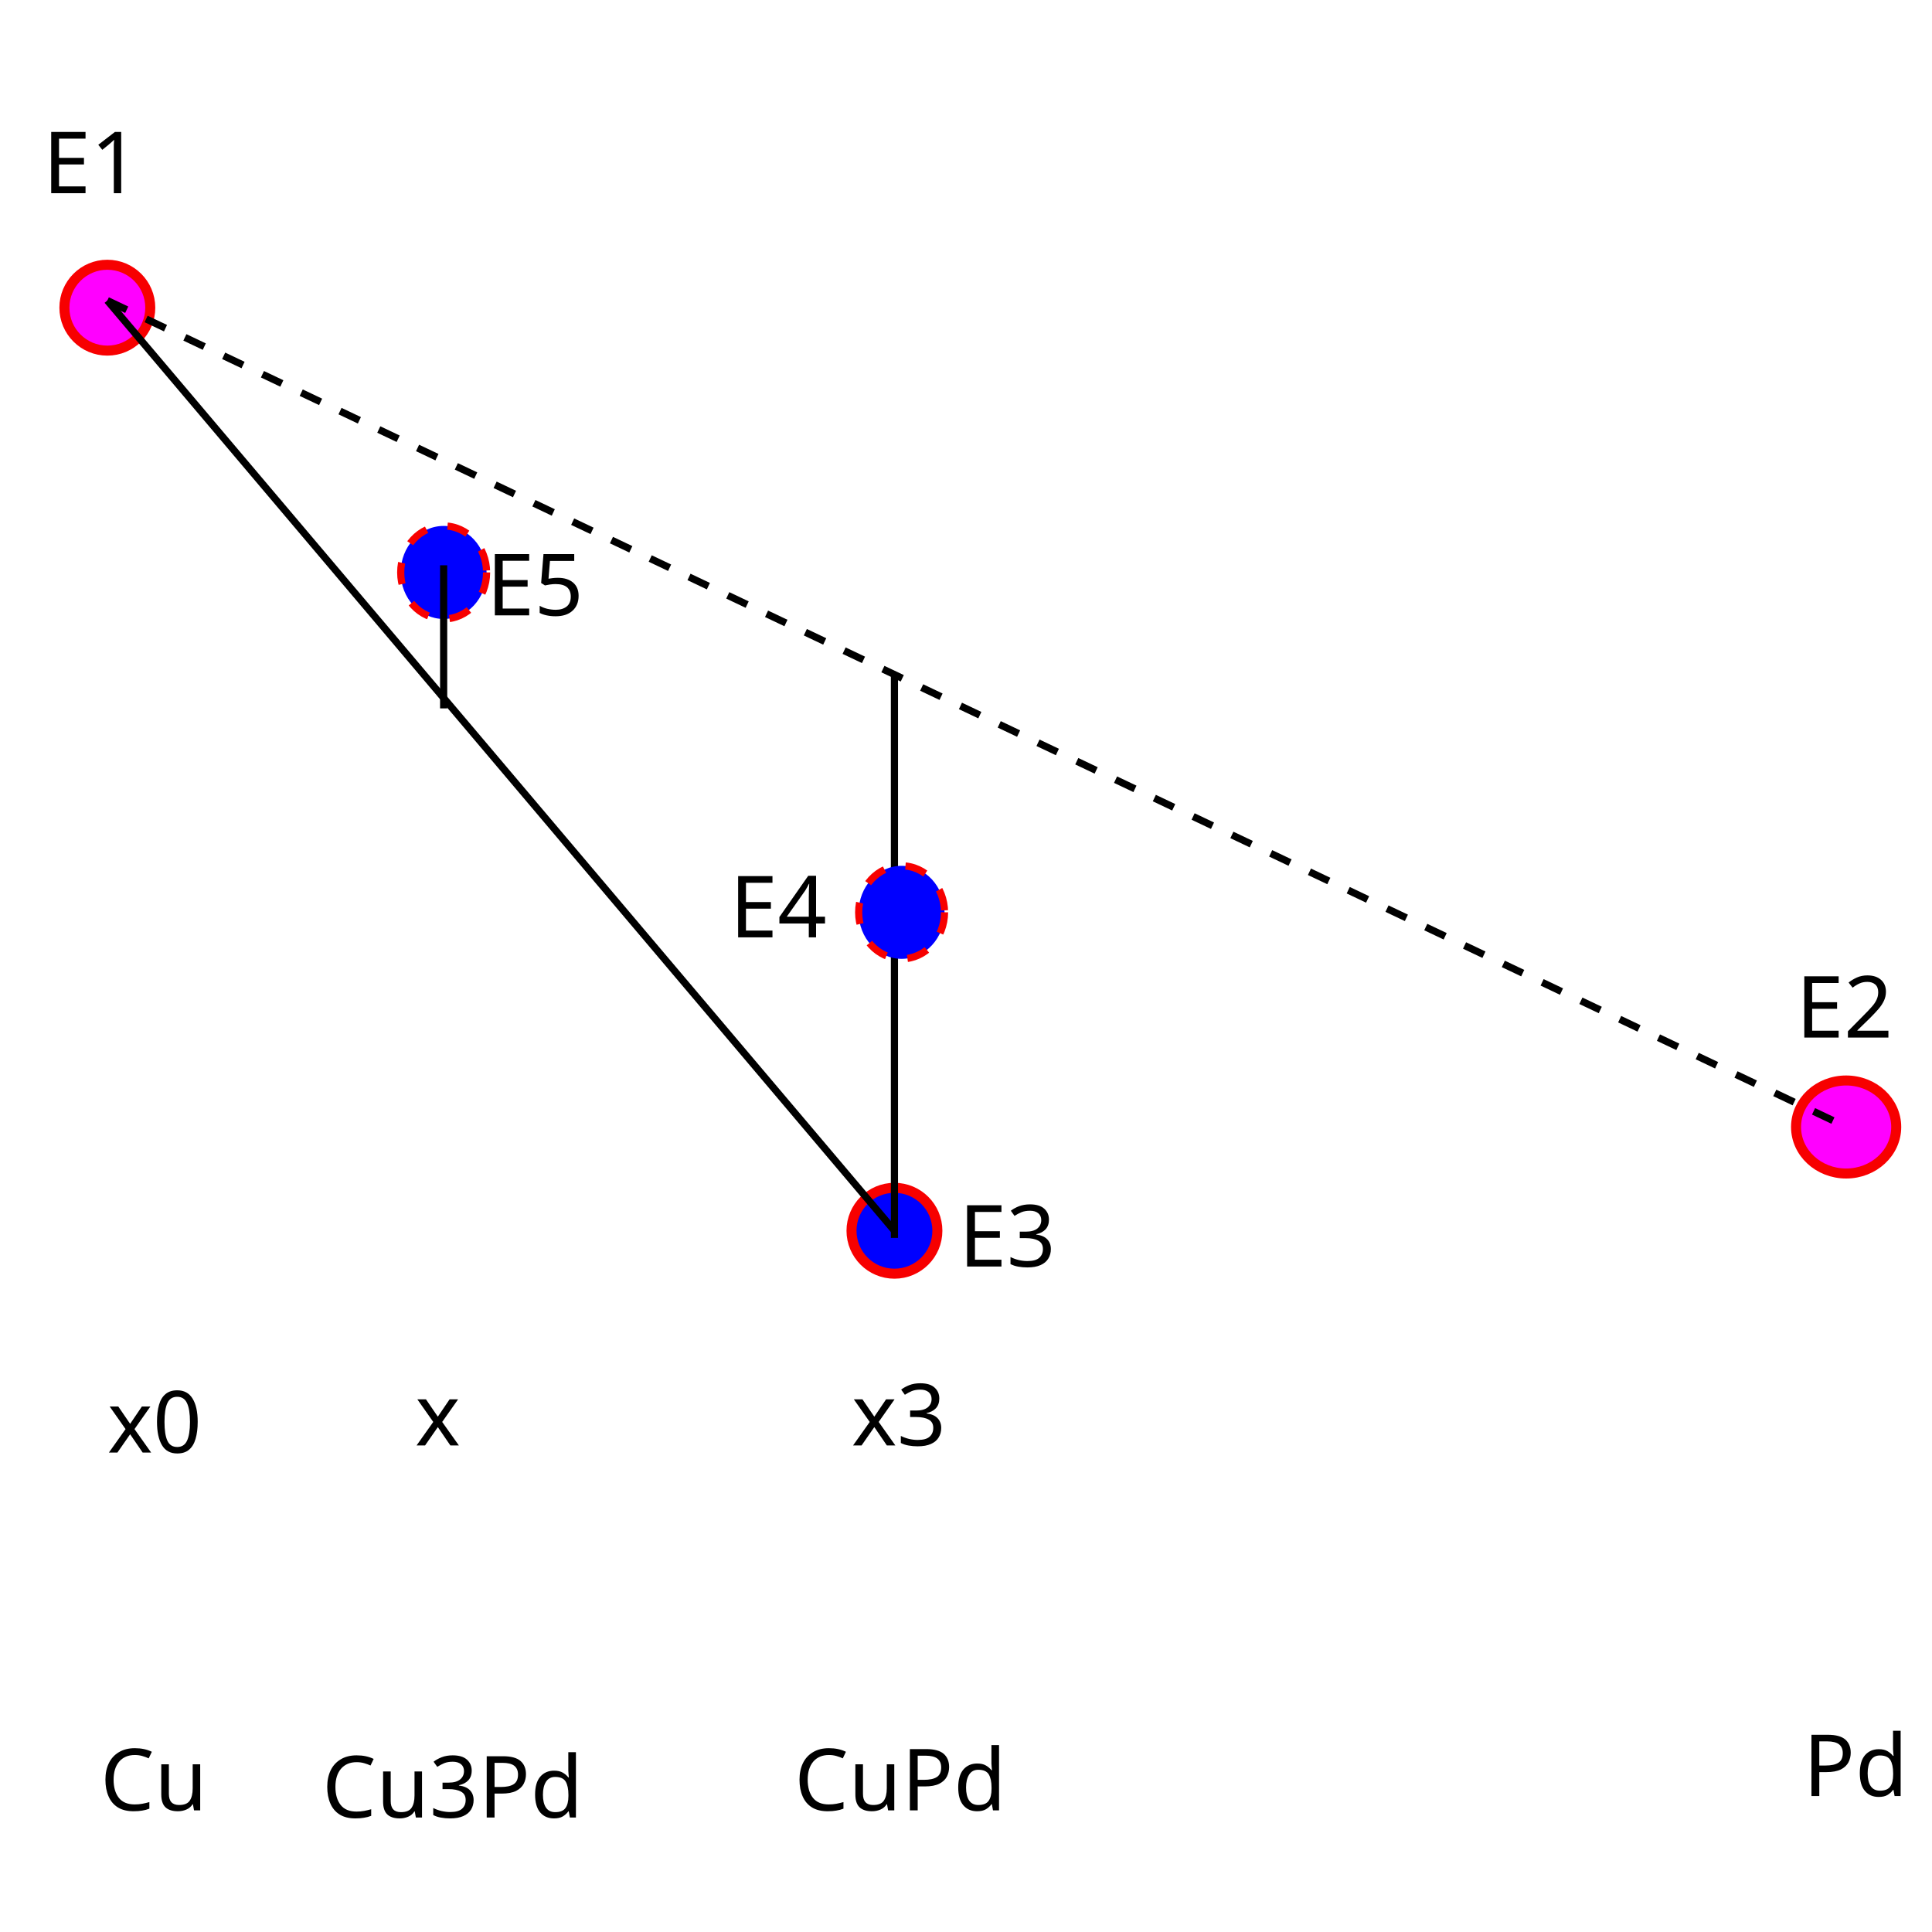
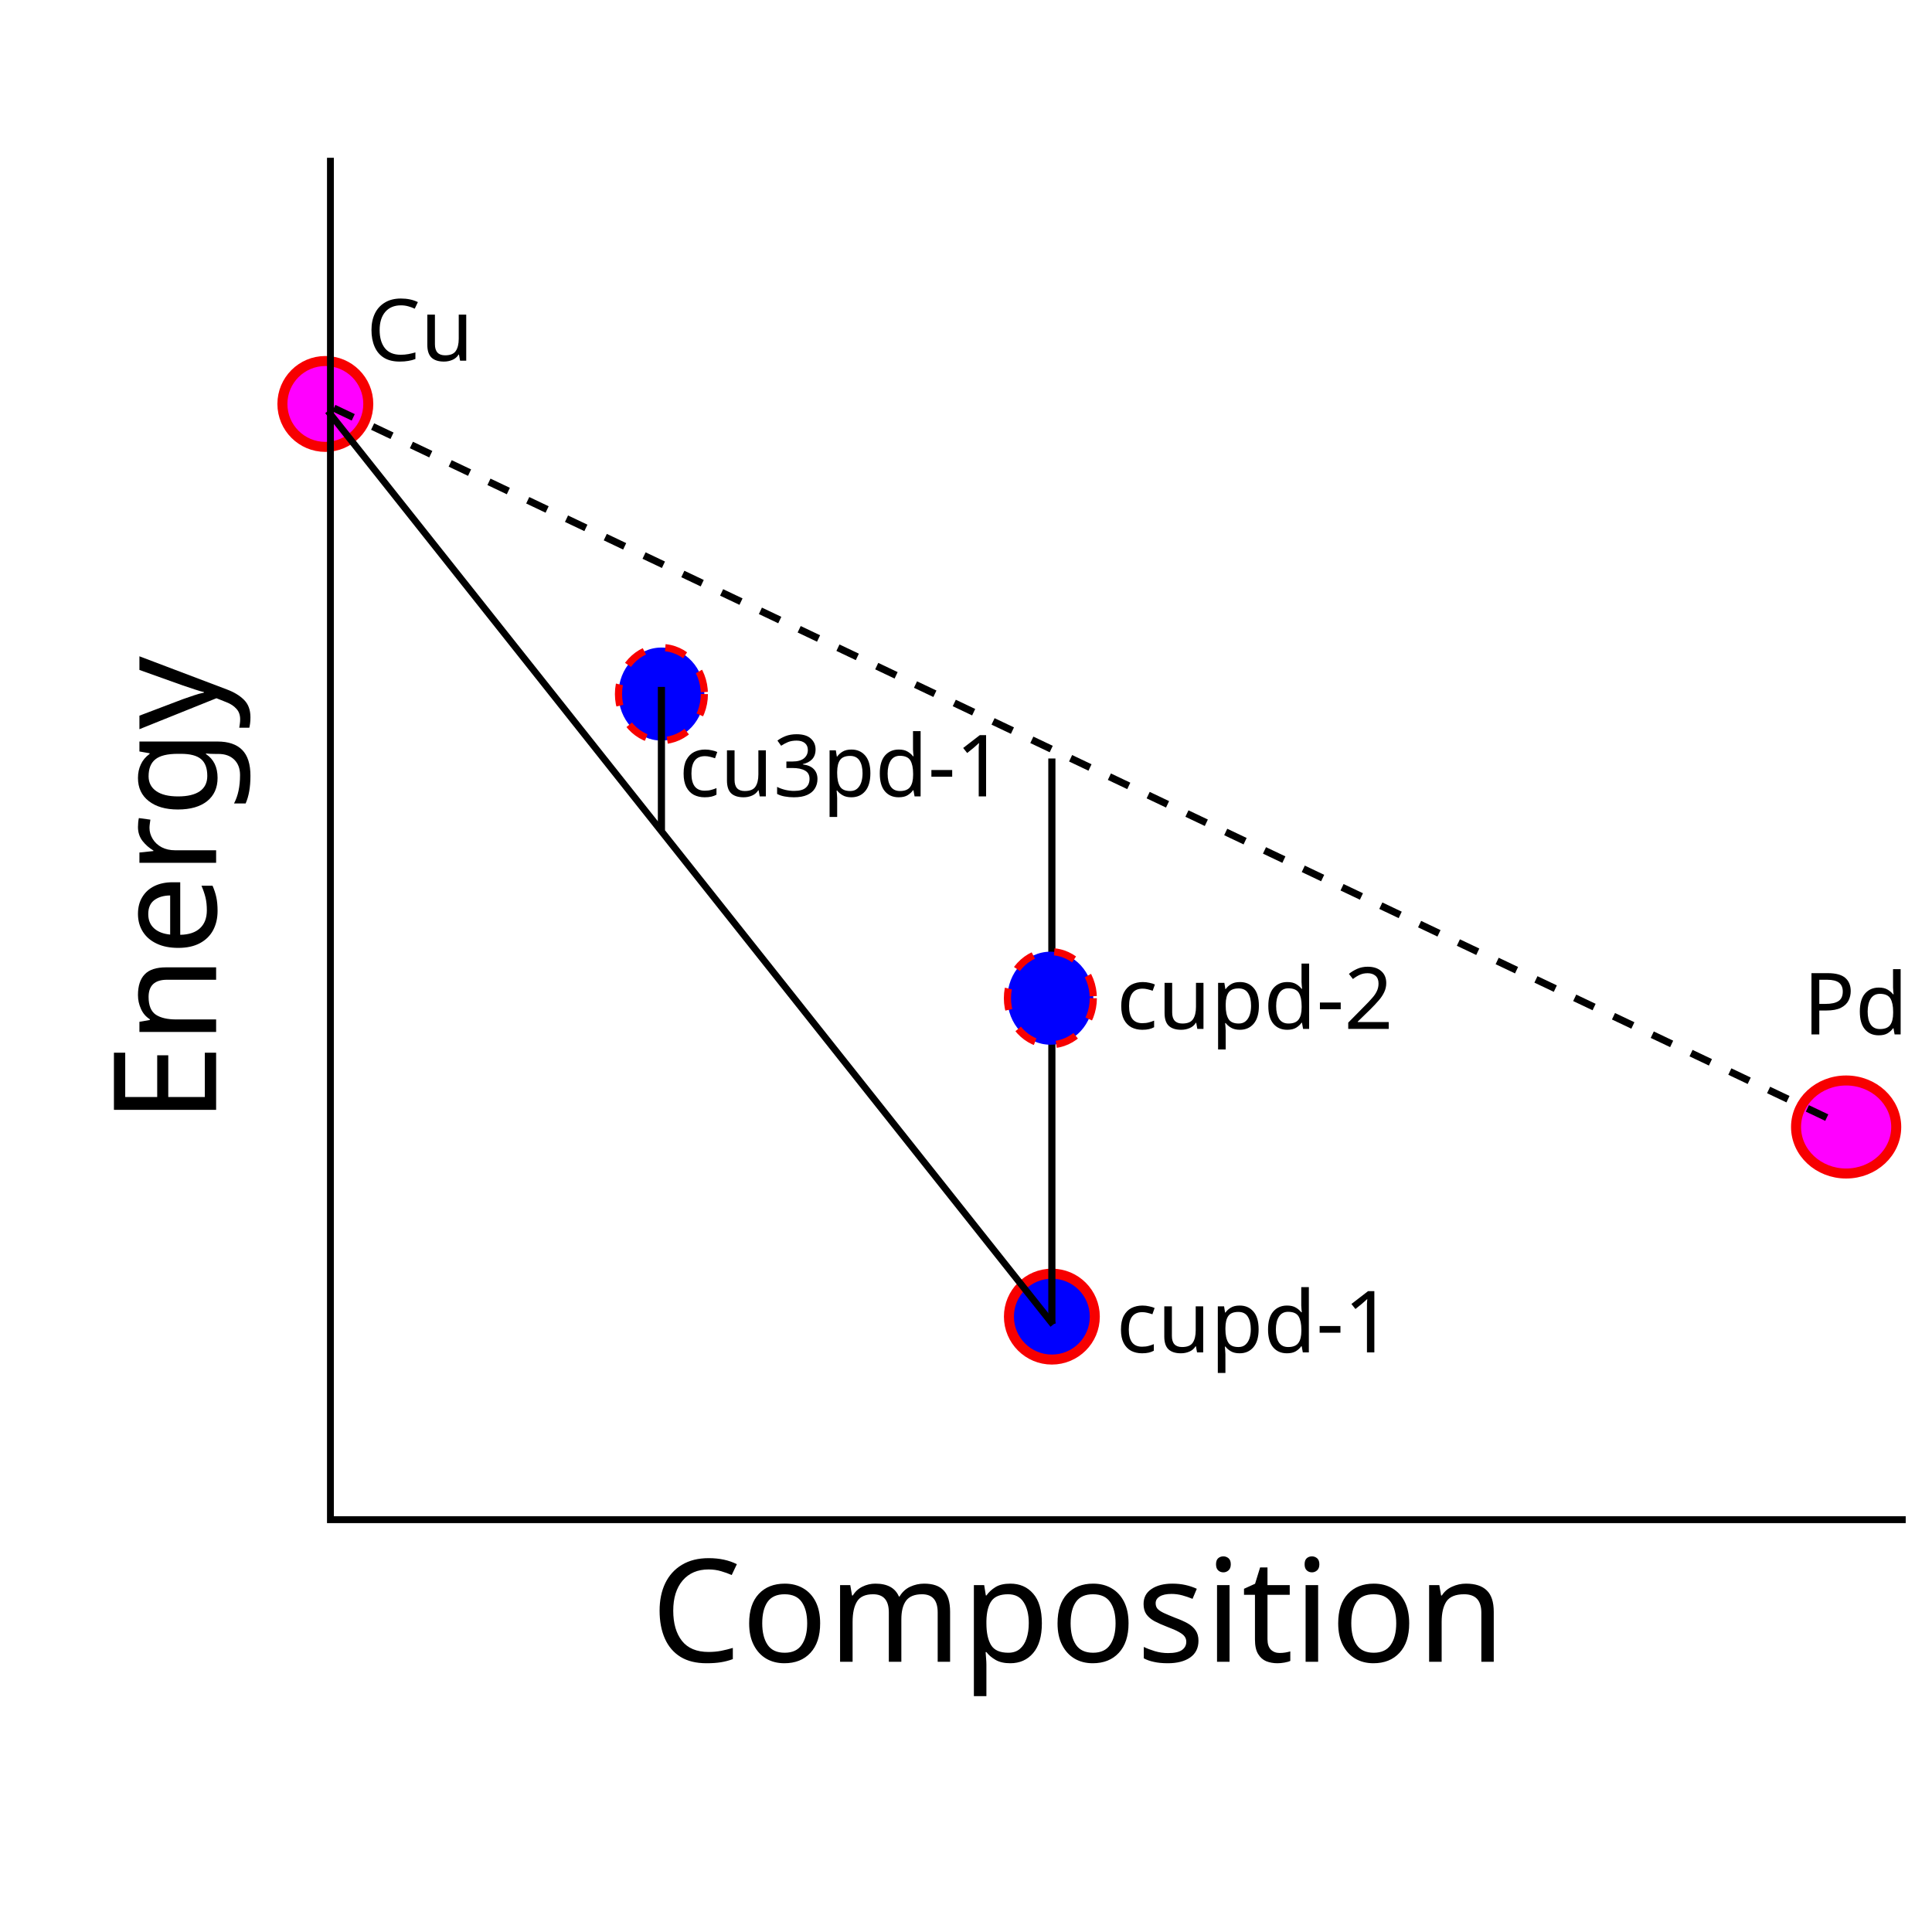
<svg xmlns="http://www.w3.org/2000/svg" width="270" height="270" id="svg2" version="1.0">
  <defs id="defs4">
    </defs>
  <g id="layer1">
-     <path style="fill:#ff00ff;fill-opacity:1;stroke:#f70000;stroke-width:1.4;stroke-miterlimit:4;stroke-dasharray:none;stroke-dashoffset:0;stroke-opacity:1" id="path2383" d="M 78,83 A 6,6 0 1 1 66,83 A 6,6 0 1 1 78,83 z" transform="translate(-57,-40)" />
+     <path style="fill:#ff00ff;fill-opacity:1;stroke:#f70000;stroke-width:1.4;stroke-miterlimit:4;stroke-opacity:1;stroke-dasharray:none;stroke-dashoffset:0" id="path2383" d="m 78,83 a 6,6 0 1 1 -12,0 6,6 0 1 1 12,0 z" transform="translate(-26.53237,-26.54676)" />
    <path style="fill:#ff00ff;fill-opacity:1;stroke:#f70000;stroke-width:1.4;stroke-miterlimit:4;stroke-dasharray:none;stroke-dashoffset:0;stroke-opacity:1" id="path2385" d="M 207,296.5 A 7,6.5 0 1 1 193,296.5 A 7,6.5 0 1 1 207,296.5 z" transform="translate(58,-139)" />
-     <path style="fill:#0000ff;fill-opacity:1;stroke:#f70000;stroke-width:1.4;stroke-miterlimit:4;stroke-dasharray:none;stroke-dashoffset:0;stroke-opacity:1" id="path2387" d="M 158,135 A 6,6 0 1 1 146,135 A 6,6 0 1 1 158,135 z" transform="translate(-27,37)" />
-     <path style="fill:none;fill-rule:evenodd;stroke:#000000;stroke-width:1;stroke-linecap:butt;stroke-linejoin:miter;stroke-miterlimit:4;stroke-dasharray:3, 3;stroke-dashoffset:0;stroke-opacity:1" d="M 15,42 L 257,157" id="path2389" />
-     <path style="fill:none;fill-rule:evenodd;stroke:#000000;stroke-width:1px;stroke-linecap:butt;stroke-linejoin:miter;stroke-opacity:1" d="M 125,173 L 125,94" id="path2391" />
-     <text xml:space="preserve" style="font-size:12px;font-style:normal;font-variant:normal;font-weight:normal;font-stretch:normal;fill:#000000;fill-opacity:1;stroke:none;stroke-width:1px;stroke-linecap:butt;stroke-linejoin:miter;stroke-opacity:1;font-family:Sans;-inkscape-font-specification:Sans" x="6" y="27" id="text3163">
-       <tspan id="tspan3165" x="6" y="27">E1</tspan>
+     <path style="fill:#0000ff;fill-opacity:1;stroke:#f70000;stroke-width:1.4;stroke-miterlimit:4;stroke-opacity:1;stroke-dasharray:none;stroke-dashoffset:0" id="path2387" d="m 158,135 a 6,6 0 1 1 -12,0 6,6 0 1 1 12,0 z" transform="translate(-5,49)" />
+     <path style="fill:none;stroke:#000000;stroke-width:1;stroke-linecap:butt;stroke-linejoin:miter;stroke-miterlimit:4;stroke-opacity:1;stroke-dasharray:3, 3;stroke-dashoffset:0" d="M 46.655,57.036 257,157" id="path2389" />
+     <path style="fill:none;stroke:#000000;stroke-width:1px;stroke-linecap:butt;stroke-linejoin:miter;stroke-opacity:1" d="m 147,185 0,-79" id="path2391" />
+     <text xml:space="preserve" style="font-size:12px;font-style:normal;font-variant:normal;font-weight:normal;font-stretch:normal;fill:#000000;fill-opacity:1;stroke:none;font-family:Sans;-inkscape-font-specification:Sans" x="156" y="189" id="text3171">
+       <tspan id="tspan3173" x="156" y="189">cupd-1</tspan>
    </text>
-     <text xml:space="preserve" style="font-size:12px;font-style:normal;font-variant:normal;font-weight:normal;font-stretch:normal;fill:#000000;fill-opacity:1;stroke:none;stroke-width:1px;stroke-linecap:butt;stroke-linejoin:miter;stroke-opacity:1;font-family:Sans;-inkscape-font-specification:Sans" x="251" y="145" id="text3167">
-       <tspan id="tspan3169" x="251" y="145">E2</tspan>
+     <path style="fill:#0000ff;fill-opacity:1;stroke:#f70000;stroke-width:1;stroke-miterlimit:4;stroke-opacity:1;stroke-dasharray:3, 3;stroke-dashoffset:0" id="path3179" d="m 220,64.5 a 6,6.5 0 1 1 -12,0 6,6.5 0 1 1 12,0 z" transform="translate(-67.20949,75)" />
+     <text xml:space="preserve" style="font-size:12px;font-style:normal;font-variant:normal;font-weight:normal;font-stretch:normal;fill:#000000;fill-opacity:1;stroke:none;font-family:Sans;-inkscape-font-specification:Sans" x="156.04" y="143.791" id="text3181">
+       <tspan id="tspan3183" x="156.04" y="143.791">cupd-2</tspan>
    </text>
-     <text xml:space="preserve" style="font-size:12px;font-style:normal;font-variant:normal;font-weight:normal;font-stretch:normal;fill:#000000;fill-opacity:1;stroke:none;stroke-width:1px;stroke-linecap:butt;stroke-linejoin:miter;stroke-opacity:1;font-family:Sans;-inkscape-font-specification:Sans" x="134" y="177" id="text3171">
-       <tspan id="tspan3173" x="134" y="177">E3</tspan>
+     <text xml:space="preserve" style="font-size:12px;font-style:normal;font-variant:normal;font-weight:normal;font-stretch:normal;fill:#000000;fill-opacity:1;stroke:none;font-family:Sans;-inkscape-font-specification:Sans" x="51.181" y="50.407" id="text3209">
+       <tspan id="tspan3211" x="51.181" y="50.407">Cu</tspan>
    </text>
-     <path style="fill:#0000ff;fill-opacity:1;stroke:#f70000;stroke-width:1;stroke-miterlimit:4;stroke-dasharray:3, 3;stroke-dashoffset:0;stroke-opacity:1" id="path3179" d="M 220,64.5 A 6,6.5 0 1 1 208,64.5 A 6,6.5 0 1 1 220,64.5 z" transform="translate(-88,63)" />
-     <text xml:space="preserve" style="font-size:12px;font-style:normal;font-variant:normal;font-weight:normal;font-stretch:normal;fill:#000000;fill-opacity:1;stroke:none;stroke-width:1px;stroke-linecap:butt;stroke-linejoin:miter;stroke-opacity:1;font-family:Sans;-inkscape-font-specification:Sans" x="102" y="131" id="text3181">
-       <tspan id="tspan3183" x="102" y="131">E4</tspan>
+     <text xml:space="preserve" style="font-size:12px;font-style:normal;font-variant:normal;font-weight:normal;font-stretch:normal;fill:#000000;fill-opacity:1;stroke:none;font-family:Sans;-inkscape-font-specification:Sans" x="252" y="144.561" id="text3213">
+       <tspan id="tspan3215" x="252" y="144.561">Pd</tspan>
    </text>
-     <text xml:space="preserve" style="font-size:12px;font-style:normal;font-variant:normal;font-weight:normal;font-stretch:normal;fill:#000000;fill-opacity:1;stroke:none;stroke-width:1px;stroke-linecap:butt;stroke-linejoin:miter;stroke-opacity:1;font-family:Sans;-inkscape-font-specification:Sans" x="14" y="253" id="text3209">
-       <tspan id="tspan3211" x="14" y="253">Cu</tspan>
+     <path style="fill:#0000ff;fill-opacity:1;stroke:#f70000;stroke-width:1;stroke-miterlimit:4;stroke-opacity:1;stroke-dasharray:3, 3;stroke-dashoffset:0" id="path3241" d="m 220,64.5 a 6,6.5 0 1 1 -12,0 6,6.5 0 1 1 12,0 z" transform="translate(-121.5652,32.49605)" />
+     <path style="fill:none;stroke:#000000;stroke-width:0.951px;stroke-linecap:butt;stroke-linejoin:miter;stroke-opacity:1" d="M 45.824,57.446 147.178,185.123" id="path3243" />
+     <path style="fill:none;stroke:#000000;stroke-width:1px;stroke-linecap:butt;stroke-linejoin:miter;stroke-opacity:1" d="m 92.435,95.996 0,20" id="path3245" />
+     <text xml:space="preserve" style="font-size:12px;font-style:normal;font-variant:normal;font-weight:normal;font-stretch:normal;fill:#000000;fill-opacity:1;stroke:none;font-family:Sans;-inkscape-font-specification:Sans" x="94.877" y="111.296" id="text3259">
+       <tspan id="tspan3261" x="94.877" y="111.296">cu3pd-1</tspan>
    </text>
-     <text xml:space="preserve" style="font-size:12px;font-style:normal;font-variant:normal;font-weight:normal;font-stretch:normal;fill:#000000;fill-opacity:1;stroke:none;stroke-width:1px;stroke-linecap:butt;stroke-linejoin:miter;stroke-opacity:1;font-family:Sans;-inkscape-font-specification:Sans" x="252" y="251" id="text3213">
-       <tspan id="tspan3215" x="252" y="251">Pd</tspan>
+     <path style="fill:none;stroke:#000000;stroke-width:0.959px;stroke-linecap:butt;stroke-linejoin:miter;stroke-opacity:1" d="m 46.178,22.051 0,190.327 219.669,0 0,0.361" id="path3003" />
+     <text xml:space="preserve" style="font-size:20px;font-style:normal;font-weight:normal;line-height:125%;letter-spacing:0px;word-spacing:0px;fill:#000000;fill-opacity:1;stroke:none;font-family:Sans" x="90.961" y="232.241" id="text3005">
+       <tspan id="tspan3007" x="90.961" y="232.241">Composition</tspan>
    </text>
-     <text xml:space="preserve" style="font-size:12px;font-style:normal;font-variant:normal;font-weight:normal;font-stretch:normal;fill:#000000;fill-opacity:1;stroke:none;stroke-width:1px;stroke-linecap:butt;stroke-linejoin:miter;stroke-opacity:1;font-family:Sans;-inkscape-font-specification:Sans" x="111" y="253" id="text3217">
-       <tspan id="tspan3219" x="111" y="253">CuPd</tspan>
-     </text>
-     <path style="fill:#0000ff;fill-opacity:1;stroke:#f70000;stroke-width:1;stroke-miterlimit:4;stroke-dasharray:3, 3;stroke-dashoffset:0;stroke-opacity:1" id="path3241" d="M 220,64.5 A 6,6.5 0 1 1 208,64.5 A 6,6.5 0 1 1 220,64.5 z" transform="translate(-152,15.5)" />
-     <path style="fill:none;fill-rule:evenodd;stroke:#000000;stroke-width:1px;stroke-linecap:butt;stroke-linejoin:miter;stroke-opacity:1" d="M 15,42 L 125,172" id="path3243" />
-     <path style="fill:none;fill-rule:evenodd;stroke:#000000;stroke-width:1px;stroke-linecap:butt;stroke-linejoin:miter;stroke-opacity:1" d="M 62,79 L 62,99" id="path3245" />
-     <text xml:space="preserve" style="font-size:12px;font-style:normal;font-variant:normal;font-weight:normal;font-stretch:normal;fill:#000000;fill-opacity:1;stroke:none;stroke-width:1px;stroke-linecap:butt;stroke-linejoin:miter;stroke-opacity:1;font-family:Sans;-inkscape-font-specification:Sans" x="68" y="86" id="text3259">
-       <tspan id="tspan3261" x="68" y="86">E5</tspan>
-     </text>
-     <text xml:space="preserve" style="font-size:12px;font-style:normal;font-variant:normal;font-weight:normal;font-stretch:normal;fill:#000000;fill-opacity:1;stroke:none;stroke-width:1px;stroke-linecap:butt;stroke-linejoin:miter;stroke-opacity:1;font-family:Sans;-inkscape-font-specification:Sans" x="45" y="254" id="text3263">
-       <tspan id="tspan3265" x="45" y="254">Cu3Pd</tspan>
-     </text>
-     <text xml:space="preserve" style="font-size:12px;font-style:normal;font-variant:normal;font-weight:normal;font-stretch:normal;fill:#000000;fill-opacity:1;stroke:none;stroke-width:1px;stroke-linecap:butt;stroke-linejoin:miter;stroke-opacity:1;font-family:Sans;-inkscape-font-specification:Sans" x="15" y="203" id="text2406">
-       <tspan id="tspan2408" x="15" y="203">x0</tspan>
-     </text>
-     <text xml:space="preserve" style="font-size:12px;font-style:normal;font-variant:normal;font-weight:normal;font-stretch:normal;fill:#000000;fill-opacity:1;stroke:none;stroke-width:1px;stroke-linecap:butt;stroke-linejoin:miter;stroke-opacity:1;font-family:Sans;-inkscape-font-specification:Sans" x="58" y="202" id="text2410">
-       <tspan id="tspan2412" x="58" y="202">x</tspan>
-     </text>
-     <text xml:space="preserve" style="font-size:12px;font-style:normal;font-variant:normal;font-weight:normal;font-stretch:normal;fill:#000000;fill-opacity:1;stroke:none;stroke-width:1px;stroke-linecap:butt;stroke-linejoin:miter;stroke-opacity:1;font-family:Sans;-inkscape-font-specification:Sans" x="119" y="202" id="text2414">
-       <tspan id="tspan2416" x="119" y="202">x3</tspan>
+     <text xml:space="preserve" style="font-size:20px;font-style:normal;font-weight:normal;line-height:125%;letter-spacing:0px;word-spacing:0px;fill:#000000;fill-opacity:1;stroke:none;font-family:Sans" x="-157.042" y="30.203" id="text3009" transform="matrix(0,-1,1,0,0,0)">
+       <tspan id="tspan3011" x="-157.042" y="30.203">Energy</tspan>
    </text>
  </g>
</svg>
